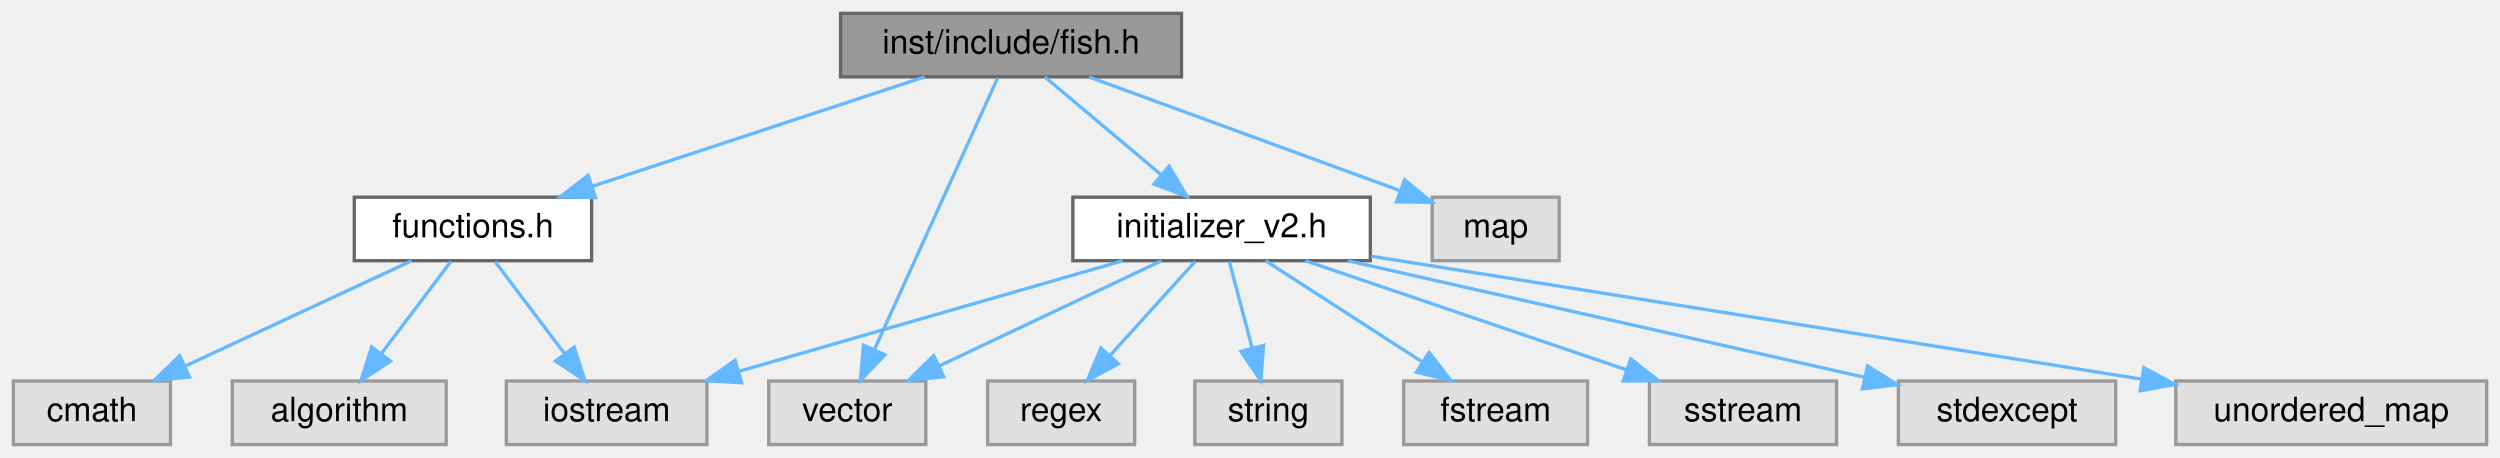
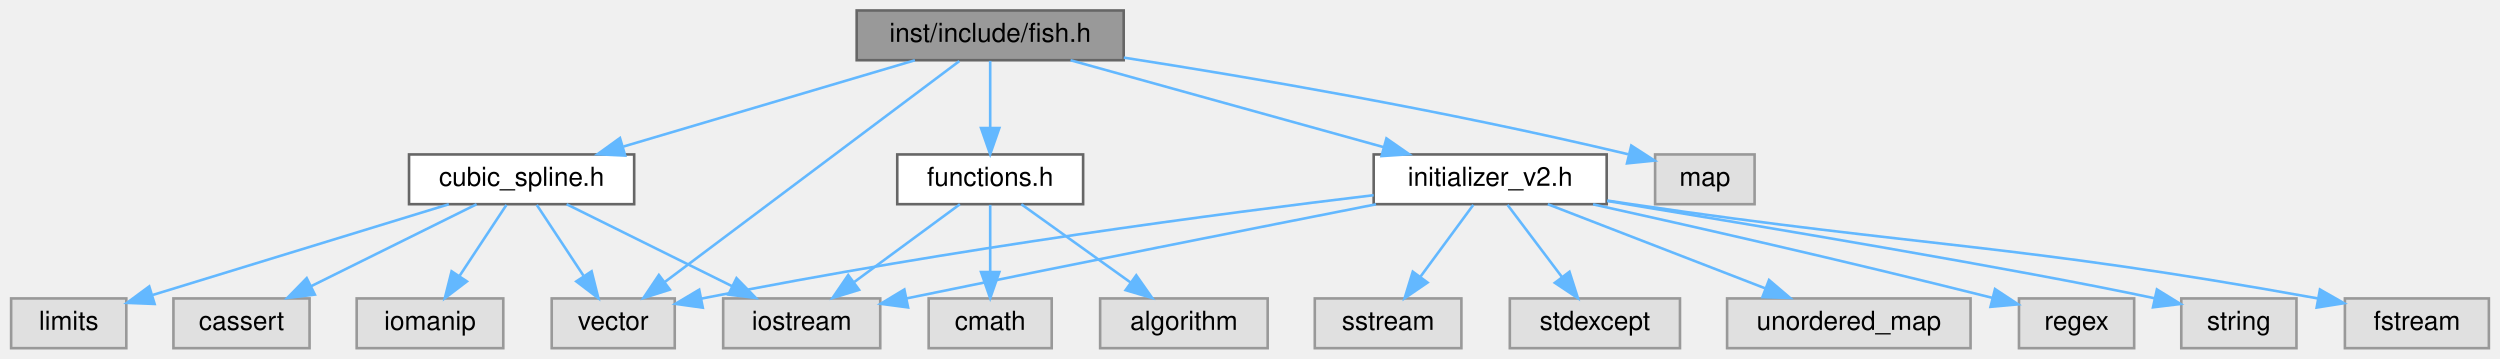
- <svg xmlns="http://www.w3.org/2000/svg" xmlns:xlink="http://www.w3.org/1999/xlink" width="748pt" height="137pt" viewBox="0.00 0.00 748.00 137.00">
+ <svg xmlns="http://www.w3.org/2000/svg" xmlns:xlink="http://www.w3.org/1999/xlink" width="955pt" height="137pt" viewBox="0.00 0.00 954.50 137.00">
  <g id="graph0" class="graph" transform="scale(1 1) rotate(0) translate(4 133)">
    <g id="Node000001" class="node">
      <g id="a_Node000001">
        <a xlink:title=" ">
-           <polygon fill="#999999" stroke="#666666" points="349.5,-129 247.5,-129 247.5,-110 349.5,-110 349.5,-129" />
-           <text text-anchor="middle" x="298.5" y="-117" font-family="Helvetica,sans-Serif" font-size="10.00">inst/include/fish.h</text>
+           <polygon fill="#999999" stroke="#666666" points="425,-129 323,-129 323,-110 425,-110 425,-129" />
+           <text text-anchor="middle" x="374" y="-117" font-family="Helvetica,sans-Serif" font-size="10.00">inst/include/fish.h</text>
        </a>
      </g>
    </g>
    <g id="Node000002" class="node">
      <g id="a_Node000002">
        <a xlink:title=" ">
-           <polygon fill="#e0e0e0" stroke="#999999" points="273,-19 226,-19 226,0 273,0 273,-19" />
-           <text text-anchor="middle" x="249.5" y="-7" font-family="Helvetica,sans-Serif" font-size="10.00">vector</text>
+           <polygon fill="#e0e0e0" stroke="#999999" points="253.5,-19 206.5,-19 206.5,0 253.5,0 253.5,-19" />
+           <text text-anchor="middle" x="230" y="-7" font-family="Helvetica,sans-Serif" font-size="10.00">vector</text>
        </a>
      </g>
    </g>
    <g id="edge1_Node000001_Node000002" class="edge">
      <g id="a_edge1_Node000001_Node000002">
        <a xlink:title=" ">
-           <path fill="none" stroke="#63b8ff" d="M294.49,-109.66C286.45,-91.93 268.2,-51.73 257.58,-28.32" />
-           <polygon fill="#63b8ff" stroke="#63b8ff" points="260.75,-26.82 253.43,-19.16 254.37,-29.71 260.75,-26.82" />
+           <path fill="none" stroke="#63b8ff" d="M362.22,-109.66C337.52,-91.14 280.1,-48.08 249.7,-25.28" />
+           <polygon fill="#63b8ff" stroke="#63b8ff" points="251.64,-22.36 241.54,-19.16 247.44,-27.96 251.64,-22.36" />
        </a>
      </g>
    </g>
    <g id="Node000003" class="node">
      <g id="a_Node000003">
        <a xlink:title=" ">
-           <polygon fill="#e0e0e0" stroke="#999999" points="462.5,-74 424.5,-74 424.5,-55 462.5,-55 462.5,-74" />
-           <text text-anchor="middle" x="443.5" y="-62" font-family="Helvetica,sans-Serif" font-size="10.00">map</text>
+           <polygon fill="#e0e0e0" stroke="#999999" points="666,-74 628,-74 628,-55 666,-55 666,-74" />
+           <text text-anchor="middle" x="647" y="-62" font-family="Helvetica,sans-Serif" font-size="10.00">map</text>
        </a>
      </g>
    </g>
    <g id="edge2_Node000001_Node000003" class="edge">
      <g id="a_edge2_Node000001_Node000003">
        <a xlink:title=" ">
-           <path fill="none" stroke="#63b8ff" d="M321.8,-109.98C347.07,-100.75 387.44,-85.99 414.69,-76.03" />
-           <polygon fill="#63b8ff" stroke="#63b8ff" points="416.24,-79.19 424.43,-72.47 413.83,-72.62 416.24,-79.19" />
+           <path fill="none" stroke="#63b8ff" d="M425.03,-110.99C472.61,-103.59 545.68,-91.22 617.65,-74.09" />
+           <polygon fill="#63b8ff" stroke="#63b8ff" points="618.9,-77.39 627.8,-71.65 617.26,-70.59 618.9,-77.39" />
        </a>
      </g>
    </g>
    <g id="Node000004" class="node">
      <g id="a_Node000004">
        <a xlink:href="functions_8h.html" target="_top" xlink:title=" ">
-           <polygon fill="white" stroke="#666666" points="173,-74 102,-74 102,-55 173,-55 173,-74" />
-           <text text-anchor="middle" x="137.5" y="-62" font-family="Helvetica,sans-Serif" font-size="10.00">functions.h</text>
+           <polygon fill="white" stroke="#666666" points="409.5,-74 338.5,-74 338.5,-55 409.5,-55 409.5,-74" />
+           <text text-anchor="middle" x="374" y="-62" font-family="Helvetica,sans-Serif" font-size="10.00">functions.h</text>
        </a>
      </g>
    </g>
    <g id="edge3_Node000001_Node000004" class="edge">
      <g id="a_edge3_Node000001_Node000004">
        <a xlink:title=" ">
-           <path fill="none" stroke="#63b8ff" d="M272.63,-109.98C245.72,-101.13 203.38,-87.19 173.27,-77.28" />
-           <polygon fill="#63b8ff" stroke="#63b8ff" points="174.16,-73.88 163.57,-74.08 171.97,-80.53 174.16,-73.88" />
+           <path fill="none" stroke="#63b8ff" d="M374,-109.75C374,-102.8 374,-92.85 374,-84.13" />
+           <polygon fill="#63b8ff" stroke="#63b8ff" points="377.5,-84.09 374,-74.09 370.5,-84.09 377.5,-84.09" />
        </a>
      </g>
    </g>
    <g id="Node000008" class="node">
      <g id="a_Node000008">
        <a xlink:href="initializer__v2_8h.html" target="_top" xlink:title=" ">
-           <polygon fill="white" stroke="#666666" points="406,-74 317,-74 317,-55 406,-55 406,-74" />
-           <text text-anchor="middle" x="361.5" y="-62" font-family="Helvetica,sans-Serif" font-size="10.00">initializer_v2.h</text>
+           <polygon fill="white" stroke="#666666" points="609.5,-74 520.5,-74 520.5,-55 609.5,-55 609.5,-74" />
+           <text text-anchor="middle" x="565" y="-62" font-family="Helvetica,sans-Serif" font-size="10.00">initializer_v2.h</text>
        </a>
      </g>
    </g>
    <g id="edge7_Node000001_Node000008" class="edge">
      <g id="a_edge7_Node000001_Node000008">
        <a xlink:title=" ">
-           <path fill="none" stroke="#63b8ff" d="M308.62,-109.98C317.94,-102.15 331.97,-90.34 343.24,-80.86" />
-           <polygon fill="#63b8ff" stroke="#63b8ff" points="345.79,-83.29 351.19,-74.17 341.29,-77.93 345.79,-83.29" />
+           <path fill="none" stroke="#63b8ff" d="M404.69,-109.98C437.17,-100.97 488.6,-86.7 524.41,-76.76" />
+           <polygon fill="#63b8ff" stroke="#63b8ff" points="525.37,-80.13 534.07,-74.08 523.5,-73.38 525.37,-80.13" />
+         </a>
+       </g>
+     </g>
+     <g id="Node000015" class="node">
+       <g id="a_Node000015">
+         <a xlink:href="cubic__spline_8h.html" target="_top" xlink:title=" ">
+           <polygon fill="white" stroke="#666666" points="238,-74 152,-74 152,-55 238,-55 238,-74" />
+           <text text-anchor="middle" x="195" y="-62" font-family="Helvetica,sans-Serif" font-size="10.00">cubic_spline.h</text>
+         </a>
+       </g>
+     </g>
+     <g id="edge16_Node000001_Node000015" class="edge">
+       <g id="a_edge16_Node000001_Node000015">
+         <a xlink:title=" ">
+           <path fill="none" stroke="#63b8ff" d="M345.24,-109.98C315.06,-101.05 267.43,-86.94 233.9,-77.02" />
+           <polygon fill="#63b8ff" stroke="#63b8ff" points="234.57,-73.57 223.98,-74.08 232.58,-80.28 234.57,-73.57" />
        </a>
      </g>
    </g>
    <g id="Node000005" class="node">
      <g id="a_Node000005">
        <a xlink:title=" ">
-           <polygon fill="#e0e0e0" stroke="#999999" points="47,-19 0,-19 0,0 47,0 47,-19" />
-           <text text-anchor="middle" x="23.5" y="-7" font-family="Helvetica,sans-Serif" font-size="10.00">cmath</text>
+           <polygon fill="#e0e0e0" stroke="#999999" points="397.5,-19 350.5,-19 350.5,0 397.5,0 397.5,-19" />
+           <text text-anchor="middle" x="374" y="-7" font-family="Helvetica,sans-Serif" font-size="10.00">cmath</text>
        </a>
      </g>
    </g>
    <g id="edge4_Node000004_Node000005" class="edge">
      <g id="a_edge4_Node000004_Node000005">
        <a xlink:title=" ">
-           <path fill="none" stroke="#63b8ff" d="M119.18,-54.98C100.84,-46.46 72.39,-33.23 51.27,-23.41" />
-           <polygon fill="#63b8ff" stroke="#63b8ff" points="52.69,-20.21 42.15,-19.17 49.74,-26.56 52.69,-20.21" />
+           <path fill="none" stroke="#63b8ff" d="M374,-54.75C374,-47.8 374,-37.85 374,-29.13" />
+           <polygon fill="#63b8ff" stroke="#63b8ff" points="377.5,-29.09 374,-19.09 370.5,-29.09 377.5,-29.09" />
        </a>
      </g>
    </g>
    <g id="Node000006" class="node">
      <g id="a_Node000006">
        <a xlink:title=" ">
-           <polygon fill="#e0e0e0" stroke="#999999" points="129.5,-19 65.5,-19 65.5,0 129.5,0 129.5,-19" />
-           <text text-anchor="middle" x="97.5" y="-7" font-family="Helvetica,sans-Serif" font-size="10.00">algorithm</text>
+           <polygon fill="#e0e0e0" stroke="#999999" points="480,-19 416,-19 416,0 480,0 480,-19" />
+           <text text-anchor="middle" x="448" y="-7" font-family="Helvetica,sans-Serif" font-size="10.00">algorithm</text>
        </a>
      </g>
    </g>
    <g id="edge5_Node000004_Node000006" class="edge">
      <g id="a_edge5_Node000004_Node000006">
        <a xlink:title=" ">
-           <path fill="none" stroke="#63b8ff" d="M130.89,-54.75C125.24,-47.26 116.96,-36.28 110.05,-27.13" />
-           <polygon fill="#63b8ff" stroke="#63b8ff" points="112.8,-24.96 103.98,-19.09 107.21,-29.18 112.8,-24.96" />
+           <path fill="none" stroke="#63b8ff" d="M385.89,-54.98C397.15,-46.92 414.29,-34.65 427.71,-25.03" />
+           <polygon fill="#63b8ff" stroke="#63b8ff" points="429.8,-27.84 435.89,-19.17 425.73,-22.15 429.8,-27.84" />
        </a>
      </g>
    </g>
    <g id="Node000007" class="node">
      <g id="a_Node000007">
        <a xlink:title=" ">
-           <polygon fill="#e0e0e0" stroke="#999999" points="207.5,-19 147.5,-19 147.5,0 207.5,0 207.5,-19" />
-           <text text-anchor="middle" x="177.5" y="-7" font-family="Helvetica,sans-Serif" font-size="10.00">iostream</text>
+           <polygon fill="#e0e0e0" stroke="#999999" points="332,-19 272,-19 272,0 332,0 332,-19" />
+           <text text-anchor="middle" x="302" y="-7" font-family="Helvetica,sans-Serif" font-size="10.00">iostream</text>
        </a>
      </g>
    </g>
    <g id="edge6_Node000004_Node000007" class="edge">
      <g id="a_edge6_Node000004_Node000007">
        <a xlink:title=" ">
-           <path fill="none" stroke="#63b8ff" d="M144.11,-54.75C149.76,-47.26 158.04,-36.28 164.95,-27.13" />
-           <polygon fill="#63b8ff" stroke="#63b8ff" points="167.79,-29.18 171.02,-19.09 162.2,-24.96 167.79,-29.18" />
+           <path fill="none" stroke="#63b8ff" d="M362.43,-54.98C351.58,-47 335.12,-34.88 322.12,-25.31" />
+           <polygon fill="#63b8ff" stroke="#63b8ff" points="323.91,-22.28 313.78,-19.17 319.76,-27.92 323.91,-22.28" />
        </a>
      </g>
    </g>
    <g id="edge12_Node000008_Node000002" class="edge">
      <g id="a_edge12_Node000008_Node000002">
        <a xlink:title=" ">
-           <path fill="none" stroke="#63b8ff" d="M343.51,-54.98C325.57,-46.5 297.78,-33.35 277.07,-23.54" />
-           <polygon fill="#63b8ff" stroke="#63b8ff" points="278.36,-20.28 267.82,-19.17 275.36,-26.61 278.36,-20.28" />
+           <path fill="none" stroke="#63b8ff" d="M520.48,-58.44C463.31,-51.6 360.87,-38.25 263.71,-18.94" />
+           <polygon fill="#63b8ff" stroke="#63b8ff" points="264.22,-15.47 253.72,-16.93 262.84,-22.34 264.22,-15.47" />
        </a>
      </g>
    </g>
    <g id="edge8_Node000008_Node000007" class="edge">
      <g id="a_edge8_Node000008_Node000007">
        <a xlink:title=" ">
-           <path fill="none" stroke="#63b8ff" d="M331.94,-54.98C300.78,-46.01 251.53,-31.82 217.04,-21.89" />
-           <polygon fill="#63b8ff" stroke="#63b8ff" points="217.87,-18.49 207.29,-19.08 215.93,-25.21 217.87,-18.49" />
+           <path fill="none" stroke="#63b8ff" d="M521.38,-54.96C476.41,-46.12 404.25,-31.83 342,-19 341.9,-18.98 341.8,-18.96 341.7,-18.94" />
+           <polygon fill="#63b8ff" stroke="#63b8ff" points="342.64,-15.56 332.13,-16.95 341.21,-22.41 342.64,-15.56" />
        </a>
      </g>
    </g>
    <g id="Node000009" class="node">
      <g id="a_Node000009">
        <a xlink:title=" ">
-           <polygon fill="#e0e0e0" stroke="#999999" points="335.5,-19 291.5,-19 291.5,0 335.5,0 335.5,-19" />
-           <text text-anchor="middle" x="313.5" y="-7" font-family="Helvetica,sans-Serif" font-size="10.00">regex</text>
+           <polygon fill="#e0e0e0" stroke="#999999" points="811,-19 767,-19 767,0 811,0 811,-19" />
+           <text text-anchor="middle" x="789" y="-7" font-family="Helvetica,sans-Serif" font-size="10.00">regex</text>
        </a>
      </g>
    </g>
    <g id="edge9_Node000008_Node000009" class="edge">
      <g id="a_edge9_Node000008_Node000009">
        <a xlink:title=" ">
-           <path fill="none" stroke="#63b8ff" d="M353.57,-54.75C346.65,-47.11 336.43,-35.82 328.05,-26.56" />
-           <polygon fill="#63b8ff" stroke="#63b8ff" points="330.59,-24.15 321.28,-19.09 325.4,-28.85 330.59,-24.15" />
+           <path fill="none" stroke="#63b8ff" d="M604.3,-54.94C641.31,-46.76 698.55,-33.83 756.92,-19.2" />
+           <polygon fill="#63b8ff" stroke="#63b8ff" points="757.84,-22.58 766.68,-16.74 756.13,-15.79 757.84,-22.58" />
        </a>
      </g>
    </g>
    <g id="Node000010" class="node">
      <g id="a_Node000010">
        <a xlink:title=" ">
-           <polygon fill="#e0e0e0" stroke="#999999" points="397.5,-19 353.5,-19 353.5,0 397.5,0 397.5,-19" />
-           <text text-anchor="middle" x="375.5" y="-7" font-family="Helvetica,sans-Serif" font-size="10.00">string</text>
+           <polygon fill="#e0e0e0" stroke="#999999" points="873,-19 829,-19 829,0 873,0 873,-19" />
+           <text text-anchor="middle" x="851" y="-7" font-family="Helvetica,sans-Serif" font-size="10.00">string</text>
        </a>
      </g>
    </g>
    <g id="edge10_Node000008_Node000010" class="edge">
      <g id="a_edge10_Node000008_Node000010">
        <a xlink:title=" ">
-           <path fill="none" stroke="#63b8ff" d="M363.81,-54.75C365.67,-47.72 368.34,-37.62 370.65,-28.84" />
-           <polygon fill="#63b8ff" stroke="#63b8ff" points="374.06,-29.65 373.23,-19.09 367.29,-27.86 374.06,-29.65" />
+           <path fill="none" stroke="#63b8ff" d="M609.68,-56.23C667.72,-46.7 766.89,-30.1 818.71,-19.08" />
+           <polygon fill="#63b8ff" stroke="#63b8ff" points="819.69,-22.44 828.71,-16.88 818.19,-15.61 819.69,-22.44" />
        </a>
      </g>
    </g>
    <g id="Node000011" class="node">
      <g id="a_Node000011">
        <a xlink:title=" ">
-           <polygon fill="#e0e0e0" stroke="#999999" points="471,-19 416,-19 416,0 471,0 471,-19" />
-           <text text-anchor="middle" x="443.5" y="-7" font-family="Helvetica,sans-Serif" font-size="10.00">fstream</text>
+           <polygon fill="#e0e0e0" stroke="#999999" points="946.5,-19 891.5,-19 891.5,0 946.5,0 946.5,-19" />
+           <text text-anchor="middle" x="919" y="-7" font-family="Helvetica,sans-Serif" font-size="10.00">fstream</text>
        </a>
      </g>
    </g>
    <g id="edge11_Node000008_Node000011" class="edge">
      <g id="a_edge11_Node000008_Node000011">
        <a xlink:title=" ">
-           <path fill="none" stroke="#63b8ff" d="M374.67,-54.98C387.27,-46.84 406.5,-34.41 421.44,-24.76" />
-           <polygon fill="#63b8ff" stroke="#63b8ff" points="423.59,-27.54 430.09,-19.17 419.79,-21.66 423.59,-27.54" />
+           <path fill="none" stroke="#63b8ff" d="M609.78,-56.38C612.9,-55.91 616,-55.44 619,-55 732.53,-38.3 764.23,-40.11 881.11,-19.01" />
+           <polygon fill="#63b8ff" stroke="#63b8ff" points="881.97,-22.41 891.18,-17.17 880.71,-15.52 881.97,-22.41" />
        </a>
      </g>
    </g>
    <g id="Node000012" class="node">
      <g id="a_Node000012">
        <a xlink:title=" ">
-           <polygon fill="#e0e0e0" stroke="#999999" points="545.5,-19 489.5,-19 489.5,0 545.5,0 545.5,-19" />
-           <text text-anchor="middle" x="517.5" y="-7" font-family="Helvetica,sans-Serif" font-size="10.00">sstream</text>
+           <polygon fill="#e0e0e0" stroke="#999999" points="554,-19 498,-19 498,0 554,0 554,-19" />
+           <text text-anchor="middle" x="526" y="-7" font-family="Helvetica,sans-Serif" font-size="10.00">sstream</text>
        </a>
      </g>
    </g>
    <g id="edge13_Node000008_Node000012" class="edge">
      <g id="a_edge13_Node000008_Node000012">
        <a xlink:title=" ">
-           <path fill="none" stroke="#63b8ff" d="M386.56,-54.98C412.53,-46.16 453.31,-32.31 482.46,-22.41" />
-           <polygon fill="#63b8ff" stroke="#63b8ff" points="483.9,-25.61 492.24,-19.08 481.65,-18.99 483.9,-25.61" />
+           <path fill="none" stroke="#63b8ff" d="M558.56,-54.75C553.11,-47.34 545.14,-36.5 538.44,-27.41" />
+           <polygon fill="#63b8ff" stroke="#63b8ff" points="541.07,-25.07 532.32,-19.09 535.43,-29.22 541.07,-25.07" />
        </a>
      </g>
    </g>
    <g id="Node000013" class="node">
      <g id="a_Node000013">
        <a xlink:title=" ">
-           <polygon fill="#e0e0e0" stroke="#999999" points="629,-19 564,-19 564,0 629,0 629,-19" />
-           <text text-anchor="middle" x="596.5" y="-7" font-family="Helvetica,sans-Serif" font-size="10.00">stdexcept</text>
+           <polygon fill="#e0e0e0" stroke="#999999" points="637.5,-19 572.5,-19 572.5,0 637.5,0 637.5,-19" />
+           <text text-anchor="middle" x="605" y="-7" font-family="Helvetica,sans-Serif" font-size="10.00">stdexcept</text>
        </a>
      </g>
    </g>
    <g id="edge14_Node000008_Node000013" class="edge">
      <g id="a_edge14_Node000008_Node000013">
        <a xlink:title=" ">
-           <path fill="none" stroke="#63b8ff" d="M399.26,-54.98C441.51,-45.46 509.8,-30.05 553.92,-20.1" />
-           <polygon fill="#63b8ff" stroke="#63b8ff" points="554.78,-23.5 563.76,-17.88 553.24,-16.67 554.78,-23.5" />
+           <path fill="none" stroke="#63b8ff" d="M571.61,-54.75C577.26,-47.26 585.54,-36.28 592.45,-27.13" />
+           <polygon fill="#63b8ff" stroke="#63b8ff" points="595.29,-29.18 598.52,-19.09 589.7,-24.96 595.29,-29.18" />
        </a>
      </g>
    </g>
    <g id="Node000014" class="node">
      <g id="a_Node000014">
        <a xlink:title=" ">
-           <polygon fill="#e0e0e0" stroke="#999999" points="740,-19 647,-19 647,0 740,0 740,-19" />
-           <text text-anchor="middle" x="693.5" y="-7" font-family="Helvetica,sans-Serif" font-size="10.00">unordered_map</text>
+           <polygon fill="#e0e0e0" stroke="#999999" points="748.5,-19 655.5,-19 655.5,0 748.5,0 748.5,-19" />
+           <text text-anchor="middle" x="702" y="-7" font-family="Helvetica,sans-Serif" font-size="10.00">unordered_map</text>
        </a>
      </g>
    </g>
    <g id="edge15_Node000008_Node000014" class="edge">
      <g id="a_edge15_Node000008_Node000014">
        <a xlink:title=" ">
-           <path fill="none" stroke="#63b8ff" d="M406.27,-56.35C465.92,-46.83 571.47,-29.98 636.66,-19.57" />
-           <polygon fill="#63b8ff" stroke="#63b8ff" points="637.44,-22.99 646.77,-17.96 636.34,-16.08 637.44,-22.99" />
+           <path fill="none" stroke="#63b8ff" d="M587.01,-54.98C609.45,-46.3 644.48,-32.75 669.99,-22.88" />
+           <polygon fill="#63b8ff" stroke="#63b8ff" points="671.52,-26.04 679.59,-19.17 669,-19.51 671.52,-26.04" />
+         </a>
+       </g>
+     </g>
+     <g id="edge17_Node000015_Node000002" class="edge">
+       <g id="a_edge17_Node000015_Node000002">
+         <a xlink:title=" ">
+           <path fill="none" stroke="#63b8ff" d="M200.78,-54.75C205.62,-47.42 212.68,-36.73 218.64,-27.7" />
+           <polygon fill="#63b8ff" stroke="#63b8ff" points="221.74,-29.36 224.33,-19.09 215.9,-25.5 221.74,-29.36" />
+         </a>
+       </g>
+     </g>
+     <g id="edge19_Node000015_Node000007" class="edge">
+       <g id="a_edge19_Node000015_Node000007">
+         <a xlink:title=" ">
+           <path fill="none" stroke="#63b8ff" d="M212.19,-54.98C229.25,-46.54 255.63,-33.47 275.4,-23.68" />
+           <polygon fill="#63b8ff" stroke="#63b8ff" points="277.09,-26.75 284.5,-19.17 273.98,-20.47 277.09,-26.75" />
+         </a>
+       </g>
+     </g>
+     <g id="Node000016" class="node">
+       <g id="a_Node000016">
+         <a xlink:title=" ">
+           <polygon fill="#e0e0e0" stroke="#999999" points="114,-19 62,-19 62,0 114,0 114,-19" />
+           <text text-anchor="middle" x="88" y="-7" font-family="Helvetica,sans-Serif" font-size="10.00">cassert</text>
+         </a>
+       </g>
+     </g>
+     <g id="edge18_Node000015_Node000016" class="edge">
+       <g id="a_edge18_Node000015_Node000016">
+         <a xlink:title=" ">
+           <path fill="none" stroke="#63b8ff" d="M177.81,-54.98C160.75,-46.54 134.37,-33.47 114.6,-23.68" />
+           <polygon fill="#63b8ff" stroke="#63b8ff" points="116.02,-20.47 105.5,-19.17 112.91,-26.75 116.02,-20.47" />
+         </a>
+       </g>
+     </g>
+     <g id="Node000017" class="node">
+       <g id="a_Node000017">
+         <a xlink:title=" ">
+           <polygon fill="#e0e0e0" stroke="#999999" points="188,-19 132,-19 132,0 188,0 188,-19" />
+           <text text-anchor="middle" x="160" y="-7" font-family="Helvetica,sans-Serif" font-size="10.00">iomanip</text>
+         </a>
+       </g>
+     </g>
+     <g id="edge20_Node000015_Node000017" class="edge">
+       <g id="a_edge20_Node000015_Node000017">
+         <a xlink:title=" ">
+           <path fill="none" stroke="#63b8ff" d="M189.22,-54.75C184.38,-47.42 177.32,-36.73 171.36,-27.7" />
+           <polygon fill="#63b8ff" stroke="#63b8ff" points="174.1,-25.5 165.67,-19.09 168.26,-29.36 174.1,-25.5" />
+         </a>
+       </g>
+     </g>
+     <g id="Node000018" class="node">
+       <g id="a_Node000018">
+         <a xlink:title=" ">
+           <polygon fill="#e0e0e0" stroke="#999999" points="44,-19 0,-19 0,0 44,0 44,-19" />
+           <text text-anchor="middle" x="22" y="-7" font-family="Helvetica,sans-Serif" font-size="10.00">limits</text>
+         </a>
+       </g>
+     </g>
+     <g id="edge21_Node000015_Node000018" class="edge">
+       <g id="a_edge21_Node000015_Node000018">
+         <a xlink:title=" ">
+           <path fill="none" stroke="#63b8ff" d="M167.2,-54.98C136.35,-45.53 86.63,-30.3 54.13,-20.34" />
+           <polygon fill="#63b8ff" stroke="#63b8ff" points="54.81,-16.89 44.23,-17.31 52.76,-23.59 54.81,-16.89" />
        </a>
      </g>
    </g>
  </g>
</svg>
